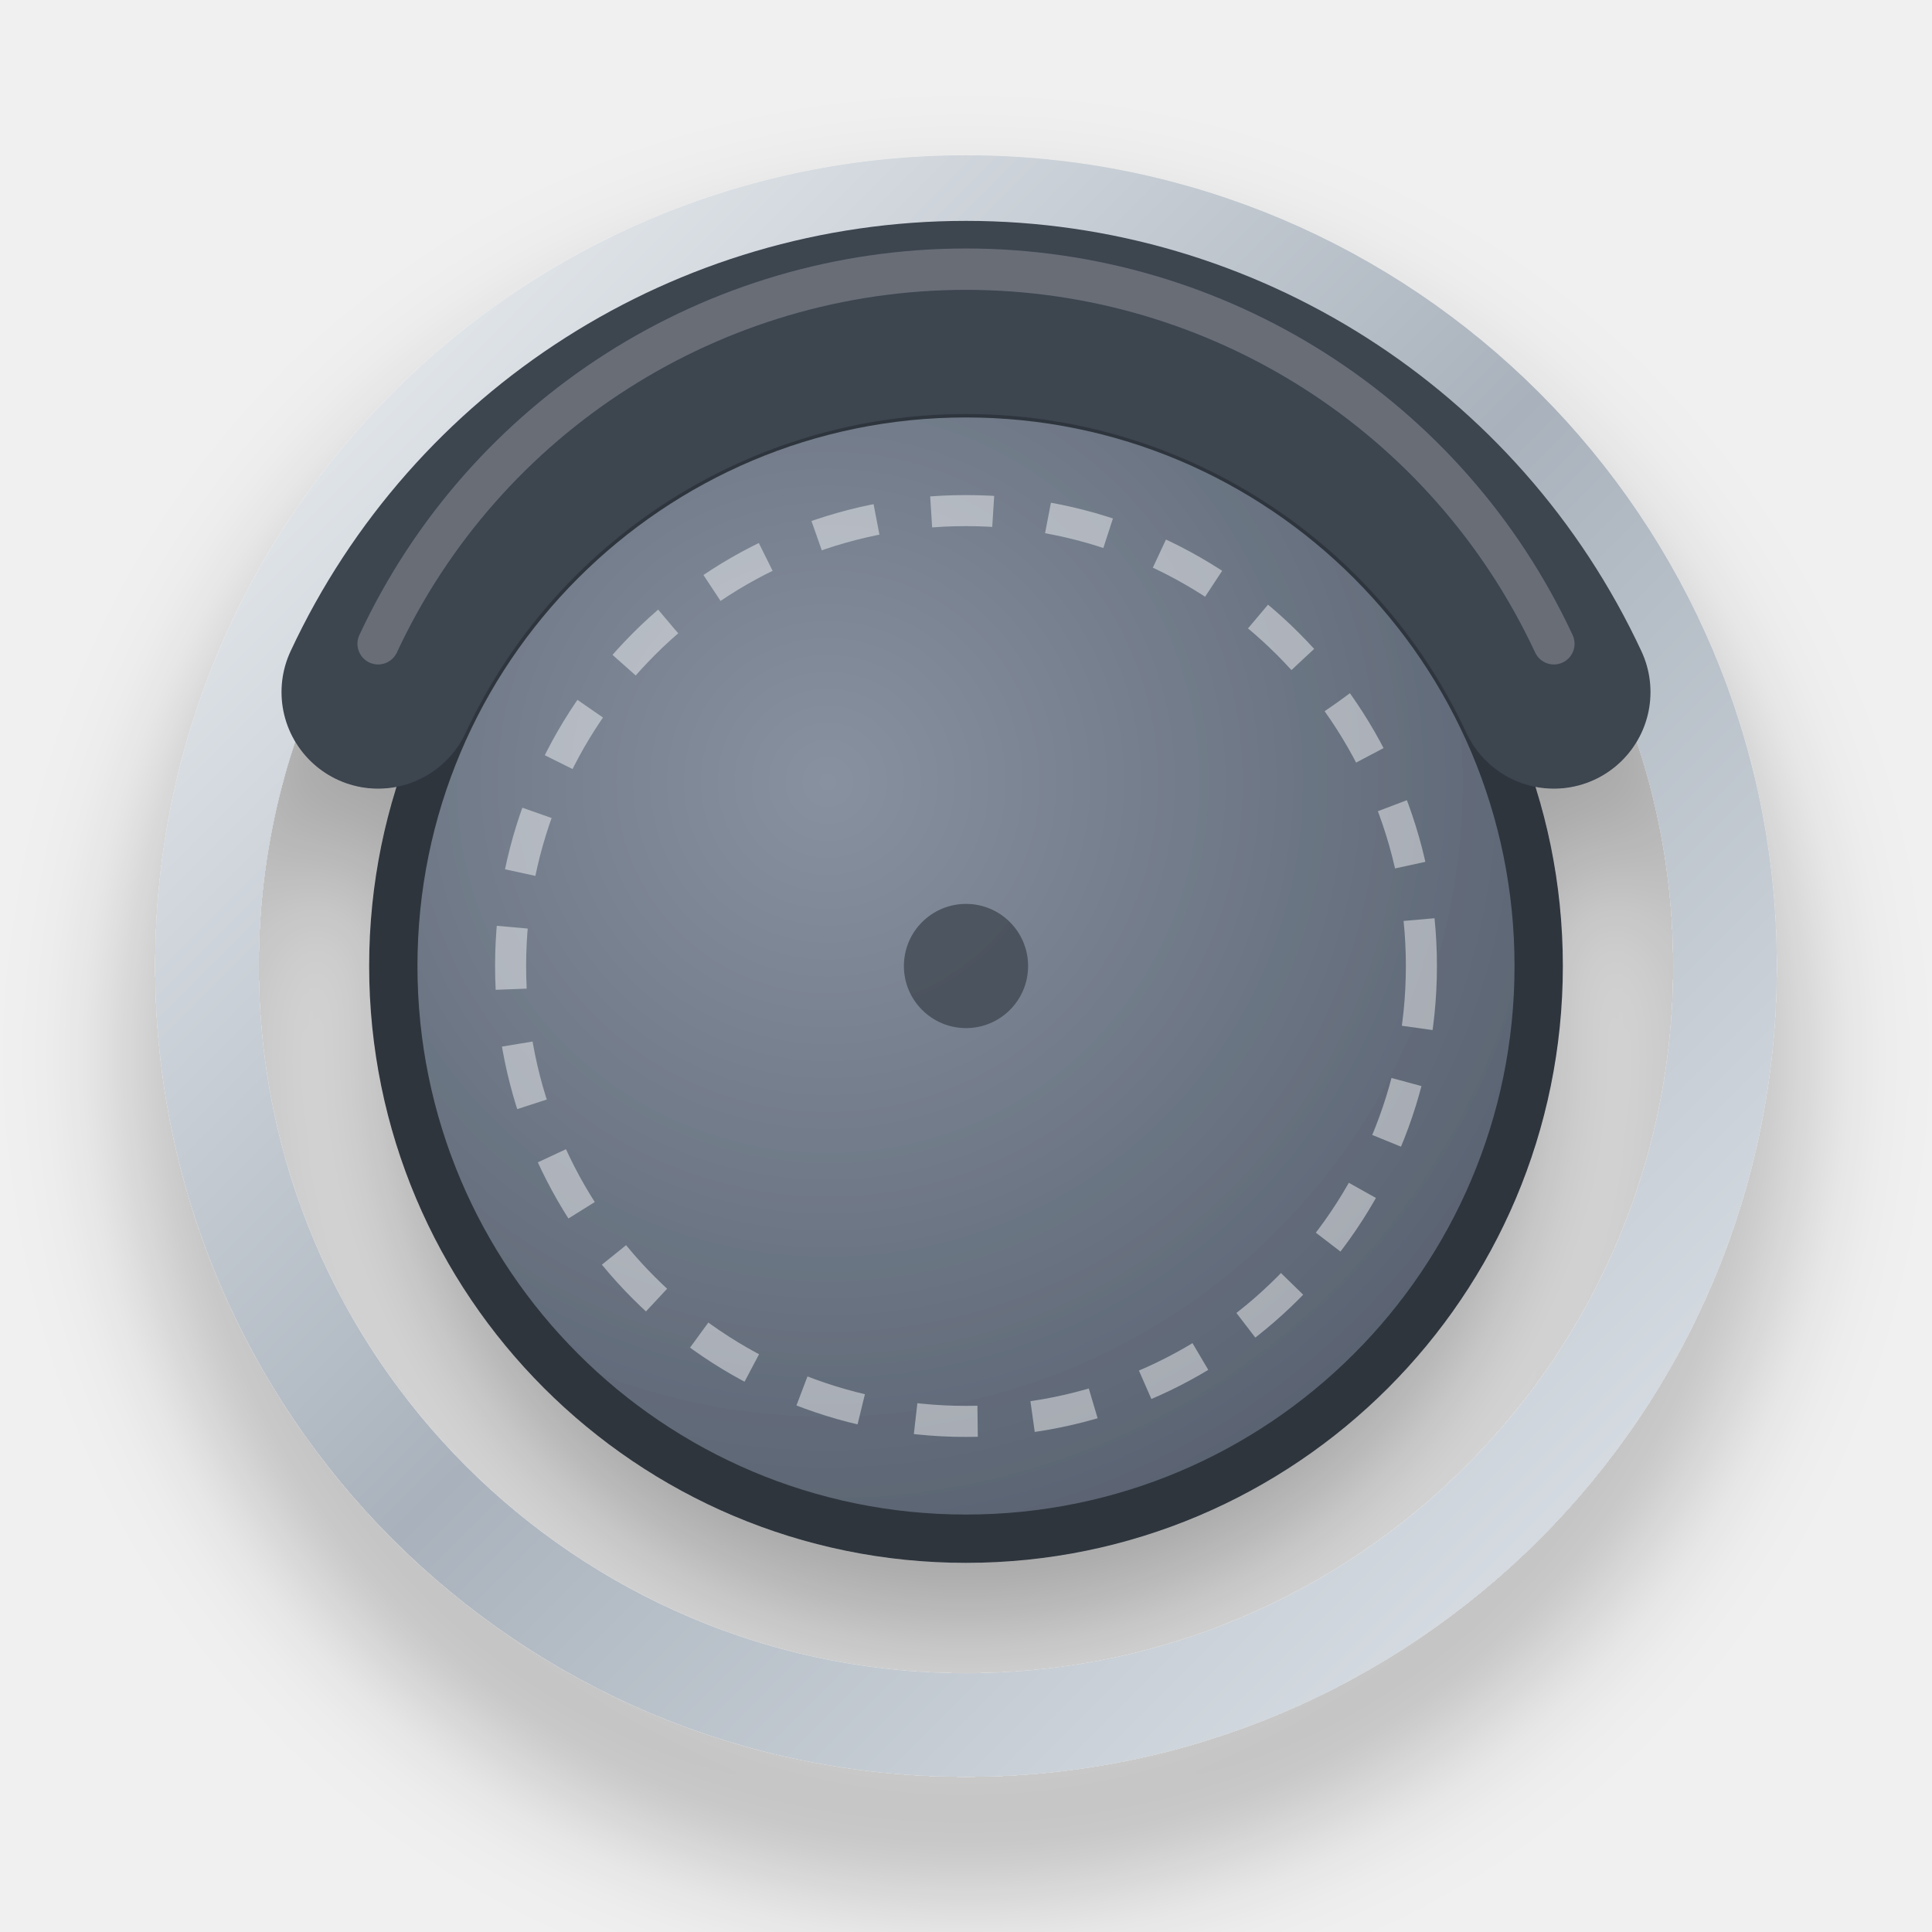
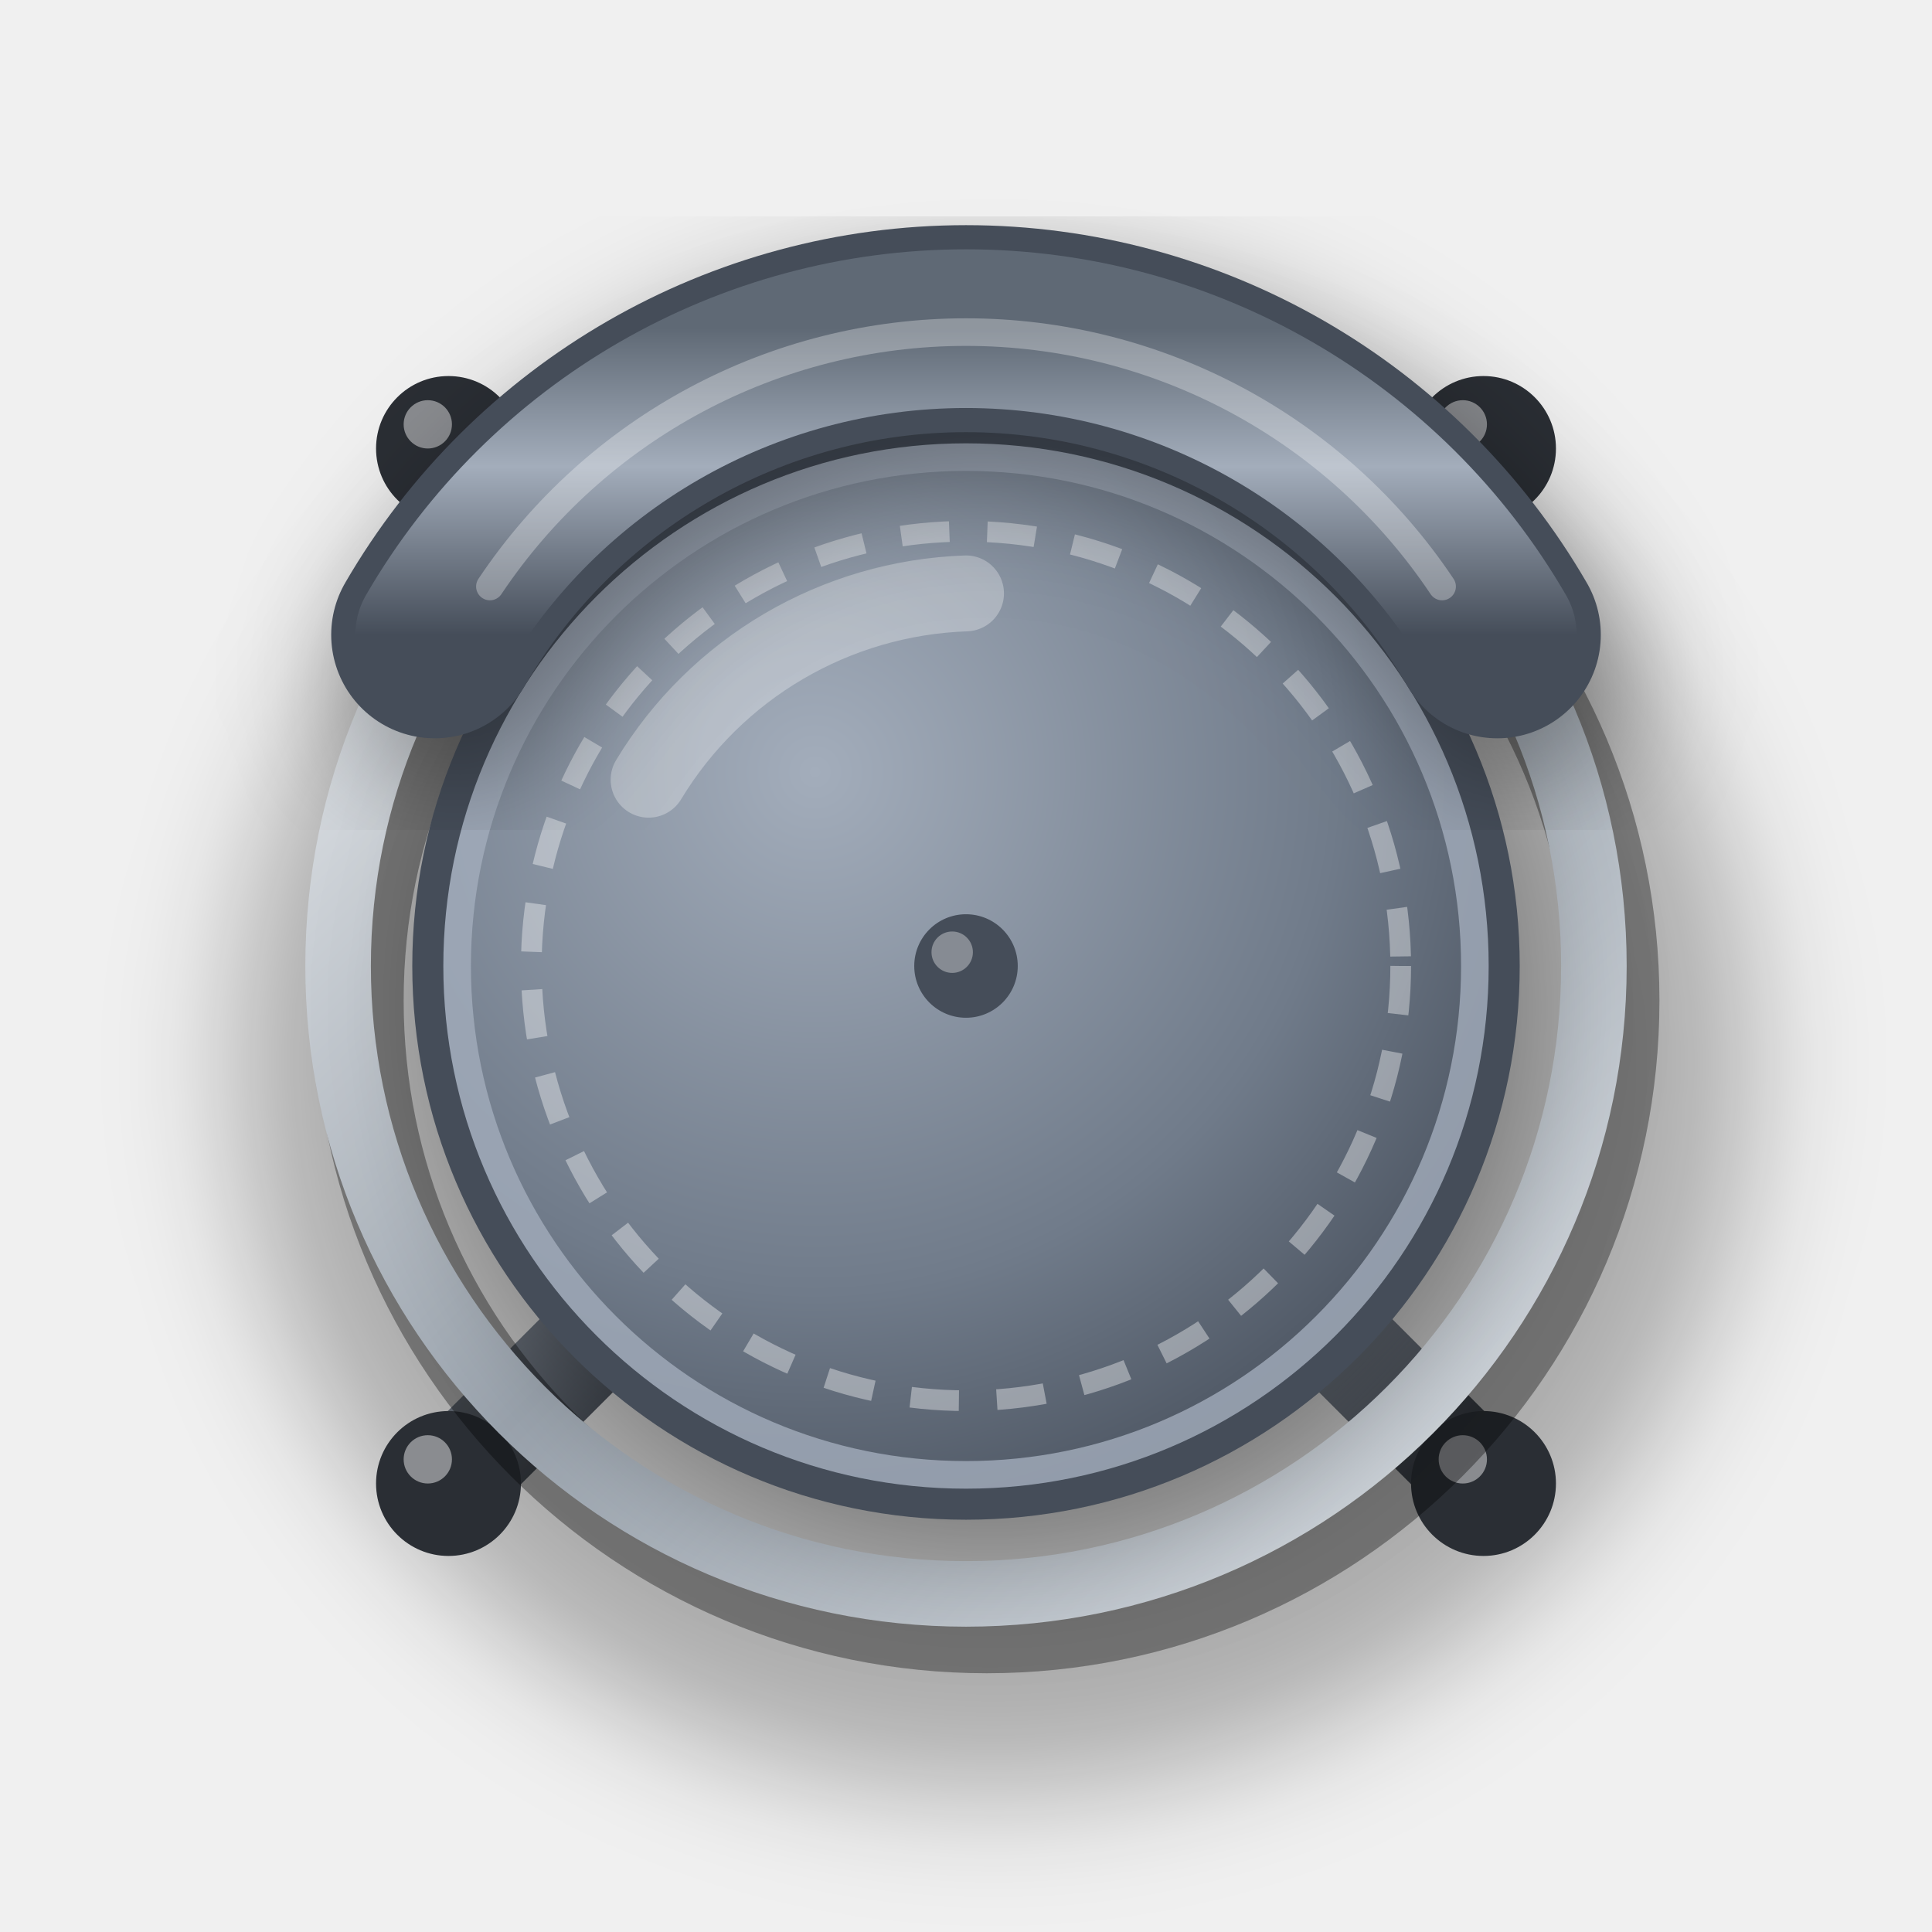
<svg xmlns="http://www.w3.org/2000/svg" viewBox="-2 -2 28 28" width="28" height="28">
  <defs>
-     <filter id="s" x="-40%" y="-40%" width="180%" height="180%">
-       <feDropShadow dx="0" dy="1.3" stdDeviation="1" flood-color="#000" flood-opacity=".32" />
+     <filter id="sh" x="-50%" y="-50%" width="200%" height="200%">
+       <feGaussianBlur stdDeviation=".9" />
    </filter>
-     <linearGradient id="chrome" x1="0" y1="0" x2="1" y2="1">
-       <stop offset="0" stop-color="#f1f4f7" />
-       <stop offset=".5" stop-color="#a9b2bc" />
-       <stop offset="1" stop-color="#e3e8ed" />
+     <radialGradient id="seat" cx=".36" cy=".32" r=".78">
+       <stop offset="0" stop-color="#a3adbb" />
+       <stop offset=".62" stop-color="#707b8a" />
+       <stop offset="1" stop-color="#454d59" />
+     </radialGradient>
+     <linearGradient id="back" x1="0" y1="0" x2="0" y2="1">
+       <stop offset="0" stop-color="#5f6975" />
+       <stop offset=".45" stop-color="#a3adbb" />
+       <stop offset="1" stop-color="#454d59" />
    </linearGradient>
-     <radialGradient id="seat" cx=".38" cy=".34" r=".75">
-       <stop offset="0" stop-color="#8791a0" />
-       <stop offset="1" stop-color="#555e6c" />
-     </radialGradient>
+     <linearGradient id="frame" x1="0" y1="0" x2="1" y2="1">
+       <stop offset="0" stop-color="#6a717b" />
+       <stop offset="1" stop-color="#2a2e34" />
+     </linearGradient>
+     <linearGradient id="ring" x1="0" y1="0" x2="1" y2="1">
+       <stop offset="0" stop-color="#f3f5f7" />
+       <stop offset=".5" stop-color="#9aa3ad" />
+       <stop offset="1" stop-color="#dfe4e9" />
+     </linearGradient>
  </defs>
-   <g filter="url(#s)">
-     <circle cx="12" cy="12" r="11" fill="none" stroke="url(#chrome)" stroke-width="1.5" />
-     <circle cx="12" cy="12" r="8.3" fill="url(#seat)" stroke="#2e343d" stroke-width=".7" />
-     <circle cx="12" cy="12" r="6.6" fill="none" stroke="rgba(255,255,255,.45)" stroke-width=".45" stroke-dasharray=".9 .8" />
-     <path d="M3.48 8.03 A9.4 9.4 0 0 1 20.52 8.03" fill="none" stroke="#3d4450" stroke-width="2.8" stroke-linecap="round" />
-     <path d="M3.48 8.03 A9.4 9.4 0 0 1 20.52 8.03" fill="none" stroke="rgba(255,255,255,.22)" stroke-width=".6" stroke-linecap="round" transform="translate(0 -.7)" />
-     <circle cx="12" cy="12" r=".9" fill="#2e343d" opacity=".6" />
-   </g>
+   <ellipse cx="12.4" cy="13.4" rx="11" ry="10.6" fill="#000" fill-opacity=".28" filter="url(#sh)" />
+   <path d="M16.81 16.81L19.5 19.5" stroke="url(#frame)" stroke-width="1.5" stroke-linecap="round" />
+   <circle cx="19.5" cy="19.5" r="1.05" fill="#2a2e34" />
+   <circle cx="19.2" cy="19.15" r=".35" fill="#fff" fill-opacity=".45" />
+   <path d="M7.19 16.81L4.5 19.5" stroke="url(#frame)" stroke-width="1.5" stroke-linecap="round" />
+   <circle cx="4.5" cy="19.5" r="1.05" fill="#2a2e34" />
+   <circle cx="4.2" cy="19.15" r=".35" fill="#fff" fill-opacity=".45" />
+   <path d="M7.19 7.19L4.5 4.5" stroke="url(#frame)" stroke-width="1.5" stroke-linecap="round" />
+   <circle cx="4.5" cy="4.5" r="1.05" fill="#2a2e34" />
+   <circle cx="4.2" cy="4.15" r=".35" fill="#fff" fill-opacity=".45" />
+   <path d="M16.81 7.19L19.5 4.5" stroke="url(#frame)" stroke-width="1.5" stroke-linecap="round" />
+   <circle cx="19.5" cy="4.5" r="1.05" fill="#2a2e34" />
+   <circle cx="19.2" cy="4.15" r=".35" fill="#fff" fill-opacity=".45" />
+   <circle cx="12" cy="12" r="9.1" fill="none" stroke="#000" stroke-opacity=".35" stroke-width="1.3" transform="translate(.3 .5)" />
+   <circle cx="12" cy="12" r="9.1" fill="none" stroke="url(#ring)" stroke-width=".95" />
+   <circle cx="12" cy="12" r="7.9" fill="#000" fill-opacity=".3" transform="translate(.35 .6)" filter="url(#sh)" />
+   <circle cx="12" cy="12" r="7.8" fill="url(#seat)" />
+   <circle cx="12" cy="12" r="7.45" fill="none" stroke="#a3adbb" stroke-opacity=".8" stroke-width=".55" />
+   <circle cx="12" cy="12" r="7.8" fill="none" stroke="#454d59" stroke-width=".45" />
+   <circle cx="12" cy="12" r="6.3" fill="none" stroke="#fff" stroke-opacity=".38" stroke-width=".3" stroke-dasharray=".7 .55" />
+   <path d="M7.4 9.3A5.6 5.6 0 0 1 12 6.6" fill="none" stroke="#fff" stroke-opacity=".3" stroke-width="1.1" stroke-linecap="round" />
+   <circle cx="12" cy="12" r=".75" fill="#454d59" />
+   <circle cx="11.8" cy="11.8" r=".3" fill="#fff" fill-opacity=".35" />
+   <path d="M4.3 7.2A8.9 8.9 0 0 1 19.7 7.2" fill="none" stroke="#000" stroke-opacity=".35" stroke-width="3.1" stroke-linecap="round" transform="translate(.3 .6)" filter="url(#sh)" />
+   <path d="M4.3 7.2A8.9 8.9 0 0 1 19.7 7.2" fill="none" stroke="#454d59" stroke-width="3" stroke-linecap="round" />
+   <path d="M4.3 7.2A8.9 8.9 0 0 1 19.7 7.2" fill="none" stroke="url(#back)" stroke-width="2.3" stroke-linecap="round" />
+   <path d="M5.1 6.5A8.3 8.3 0 0 1 18.9 6.5" fill="none" stroke="#fff" stroke-opacity=".3" stroke-width=".4" stroke-linecap="round" />
</svg>
